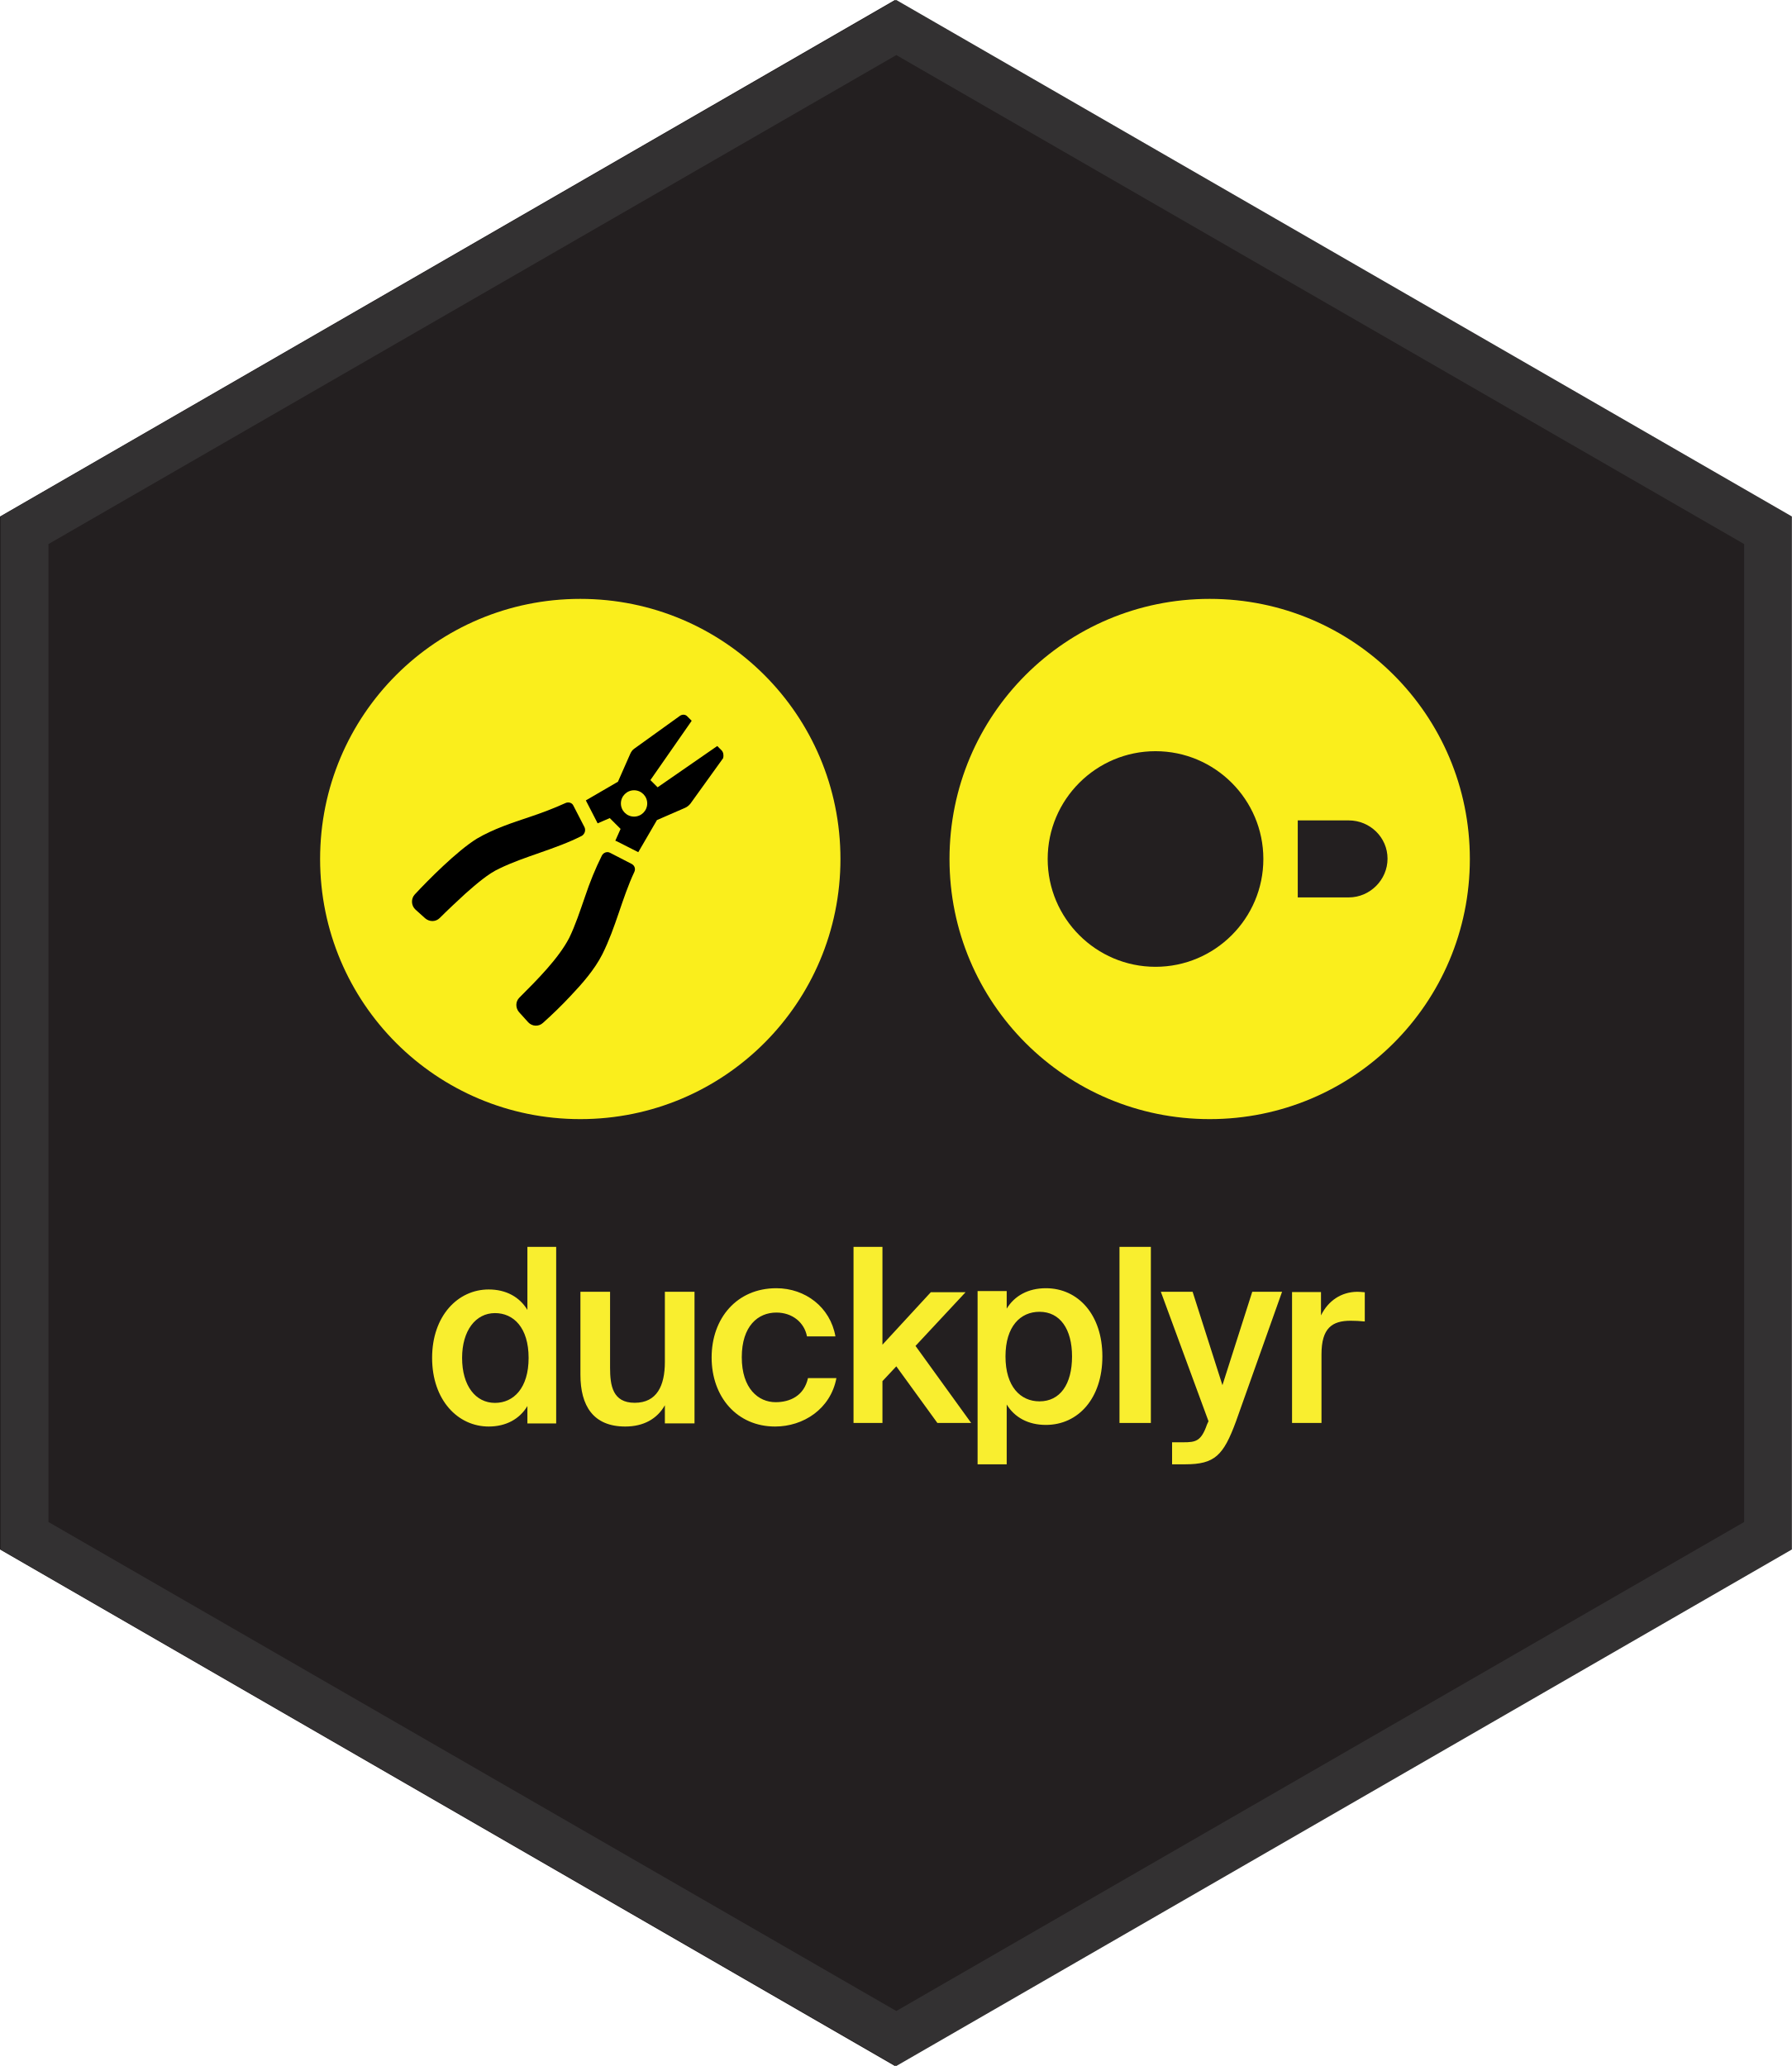
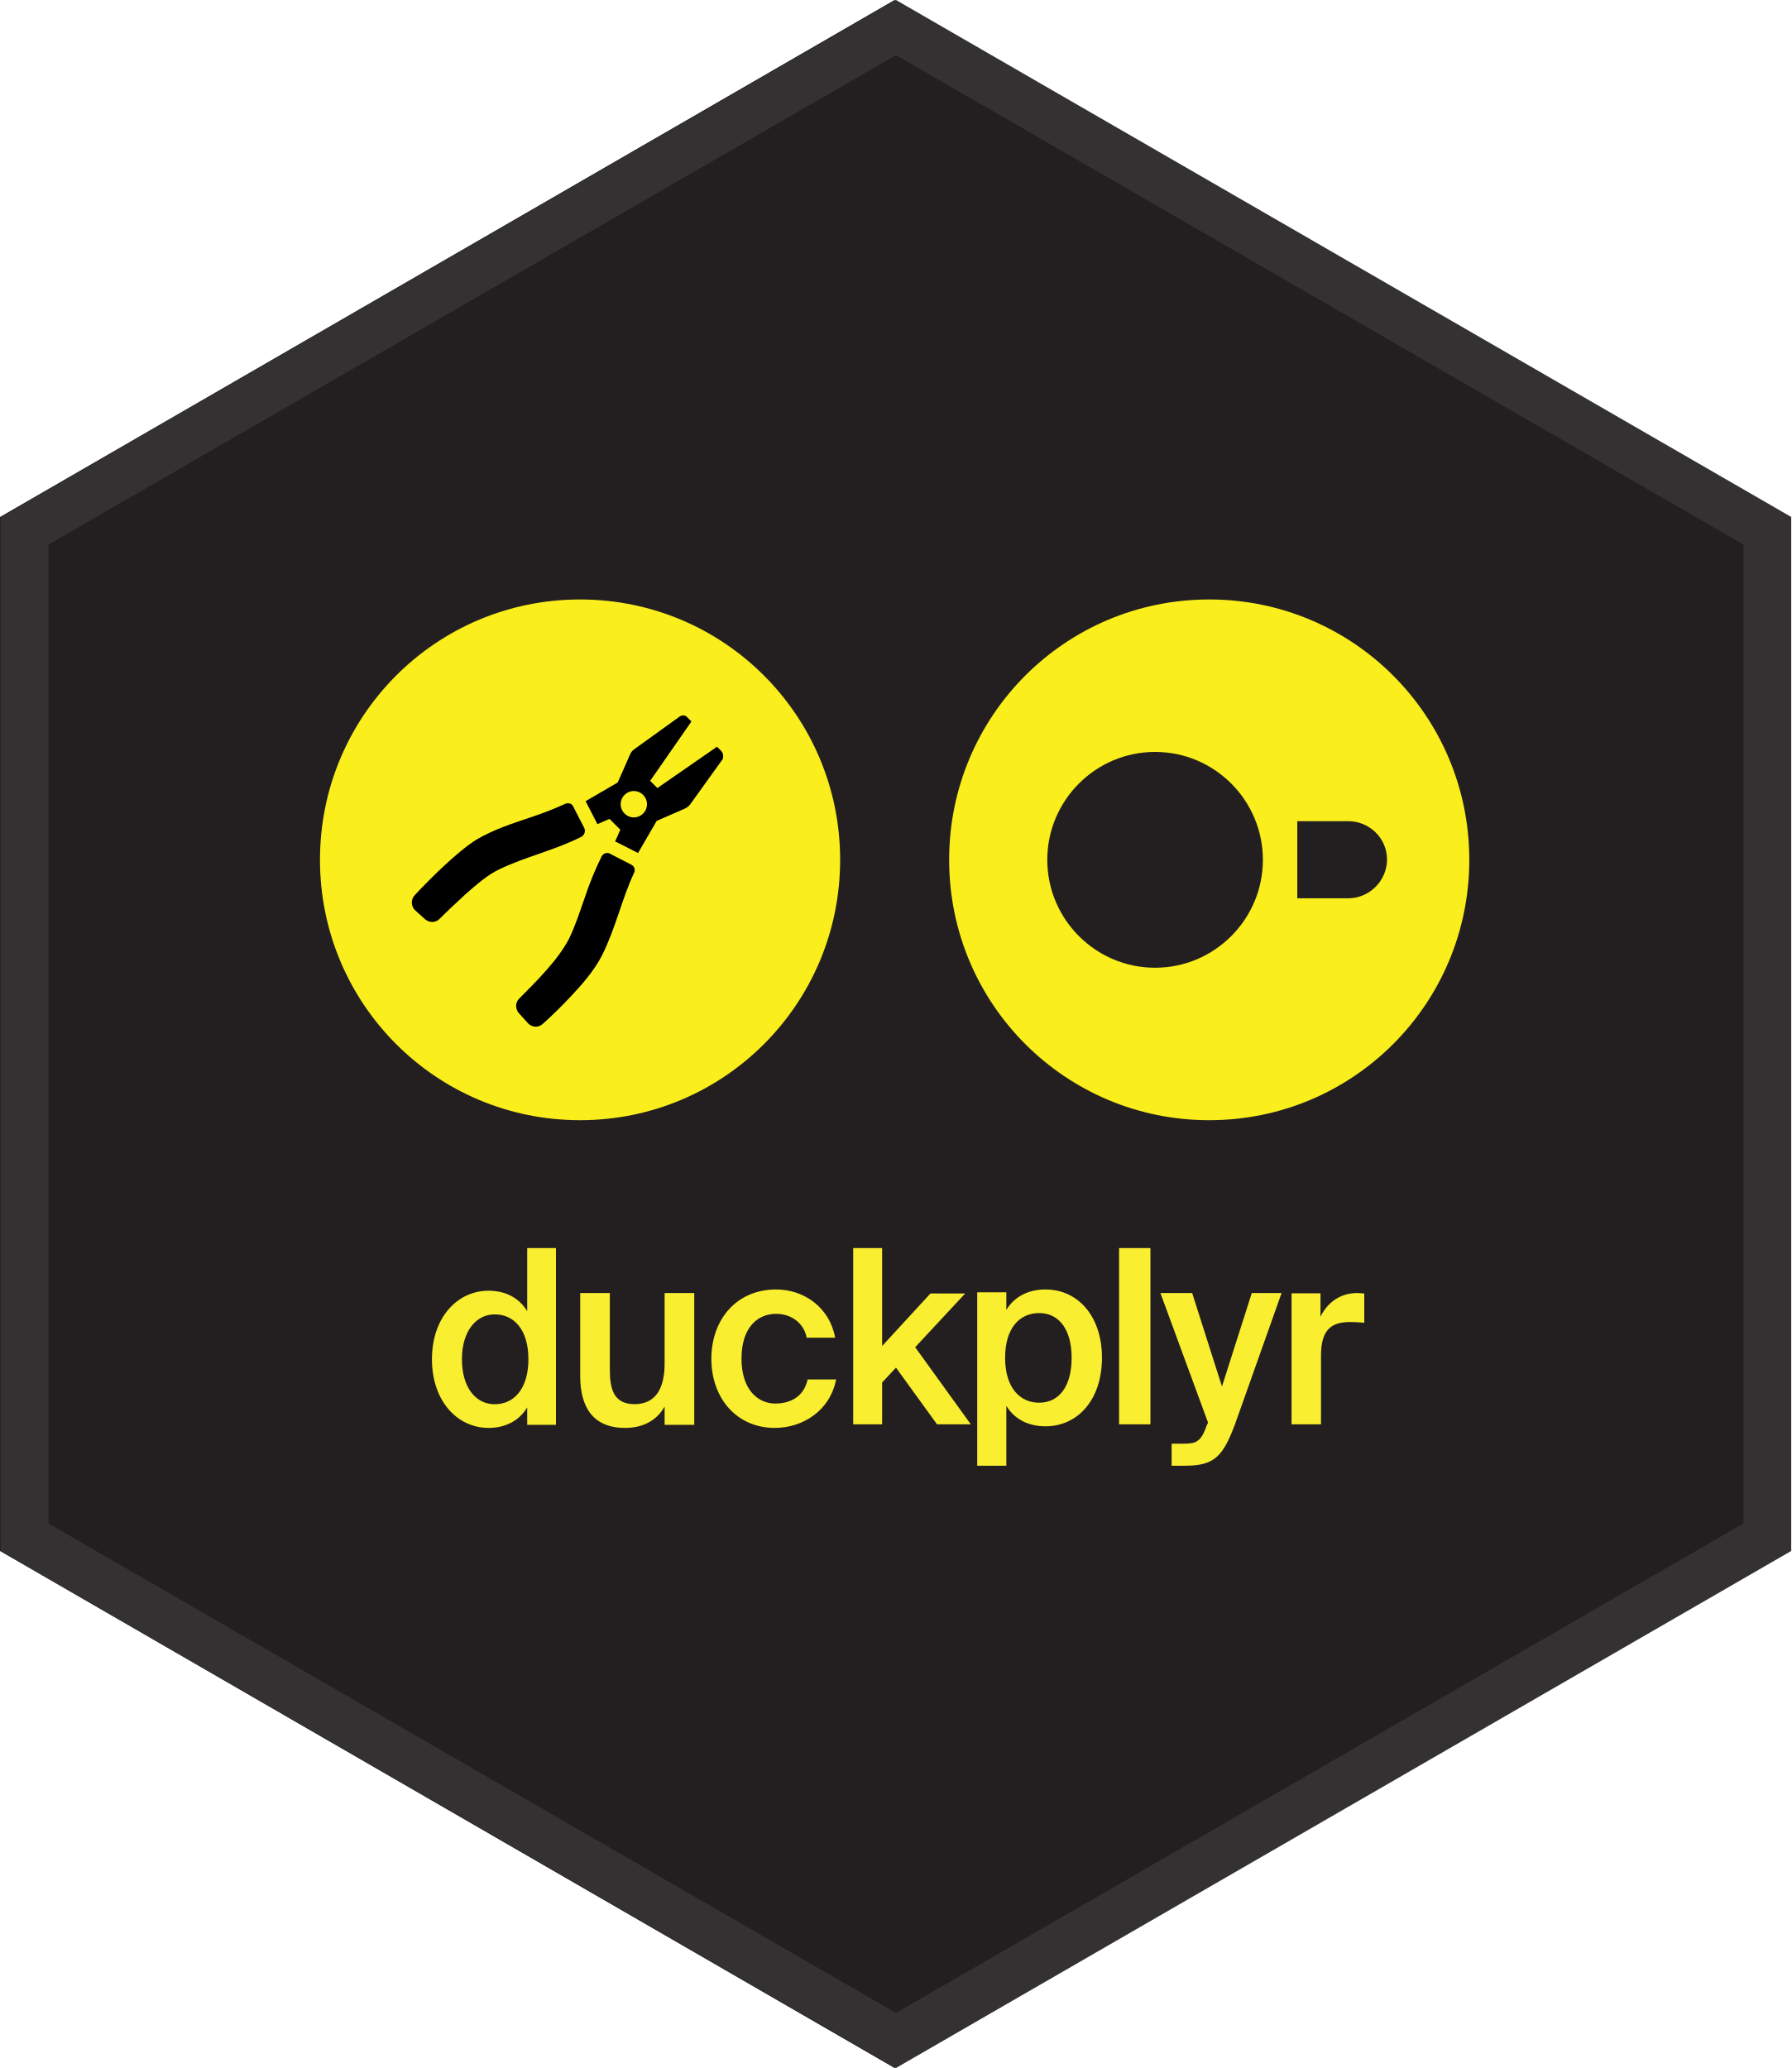
- <svg xmlns="http://www.w3.org/2000/svg" width="2513" height="2898" viewBox="0 0 2513 2898" fill="none">
-   <path d="M2510 2173.5L1255.01 2898L0 2173.5V724.5L1255.01 -6.86646e-05L2510 724.5V2173.5Z" fill="#231F20" />
-   <path d="M1257 2898L1240.26 2888.34L17.74 2183.11L1 2173.55V724.45L1257 0L2513 724.45V2173.45L2496.26 2183.11L1273.74 2888.34L1257 2898ZM67.96 2134.92L1257 2820.85L2446.04 2134.92V763.176L1257 77.254L67.96 763.176V2134.92Z" fill="#333132" />
-   <path d="M813.794 1569.8C611.935 1569.8 448.924 1406.79 448.924 1204.93C448.924 1003.07 611.935 840.056 813.794 840.056C1015.65 840.056 1178.66 1003.07 1178.66 1204.93C1178.66 1406.79 1015.65 1569.8 813.794 1569.8Z" fill="#FAEE1C" />
-   <path d="M819.769 1160.43L804.136 1130.1C802.3 1125.96 797.245 1124.58 793.108 1126.42C777.024 1133.77 760.006 1140.21 742.087 1146.19C718.646 1153.99 691.985 1162.74 668.543 1176.52C640.497 1193.99 600.055 1234.9 581.669 1254.67C576.146 1260.64 576.613 1270.3 582.586 1275.81L596.384 1288.22C602.357 1293.27 611.083 1293.27 616.605 1287.75C628.551 1275.81 640.964 1264.31 652.91 1253.28C668.543 1239.5 685.094 1225.25 700.26 1218.35C736.114 1200.88 779.326 1191.23 816.098 1172.38C820.236 1169.63 821.604 1164.57 819.769 1160.43Z" fill="black" />
-   <path d="M885.988 1211.91L855.656 1196.28C851.518 1194 846.463 1195.83 844.16 1199.97C834.967 1218.35 827.159 1237.66 820.719 1256.96C813.361 1278.1 806.921 1297.87 798.195 1315.79C783.029 1344.75 753.599 1374.17 728.322 1399.46C722.816 1404.97 722.816 1413.71 727.871 1419.68L740.735 1433.93C746.257 1439.9 755.45 1440.37 761.423 1434.85C774.754 1422.9 787.618 1410.49 800.031 1397.16C816.581 1379.69 833.583 1360.39 844.611 1338.78C863.931 1300.17 872.19 1260.18 889.658 1222.94C891.51 1218.81 890.125 1214.22 885.988 1211.91Z" fill="black" />
-   <path d="M889.226 1145.47C879.035 1145.47 870.759 1137.2 870.759 1127C870.759 1116.81 879.035 1108.52 889.226 1108.52C899.417 1108.52 907.692 1116.81 907.692 1127C907.692 1137.2 899.417 1145.47 889.226 1145.47ZM1011.87 1052.41L1005.9 1046.44L922.246 1104.35L912.136 1094.24L970.047 1011.05L964.074 1005.06C961.321 1001.86 956.732 1001.86 953.512 1004.15L889.612 1050.11C886.859 1051.95 885.024 1054.72 883.639 1057.94L866.638 1096.54L821.59 1122.74L836.756 1152.15L838.125 1154.92L855.142 1147.56L870.308 1162.73L862.951 1179.28C863.868 1179.73 864.335 1179.73 865.253 1180.2L895.134 1195.36L921.329 1150.32L960.403 1133.32C963.623 1131.93 965.909 1130.1 968.211 1127.34L1014.18 1063.44C1015.09 1059.77 1014.64 1055.17 1011.87 1052.41Z" fill="black" />
-   <path d="M1696.48 1569.8C1494.62 1569.8 1331.61 1406.79 1331.61 1204.93C1331.61 1003.07 1494.62 840.056 1696.48 840.056C1898.34 840.056 2061.35 1003.07 2061.35 1204.93C2061.35 1406.79 1898.34 1569.8 1696.48 1569.8Z" fill="#FAEE1C" />
-   <path d="M1891.57 1150.8H1820V1258.81H1891.57C1921.25 1258.81 1945.91 1234.16 1945.91 1204.48C1945.91 1174.58 1921.25 1150.8 1891.57 1150.8Z" fill="#231F20" />
-   <path d="M1469.29 1204.93C1469.29 1288.29 1537.15 1356.15 1620.52 1356.15C1703.88 1356.15 1771.76 1288.29 1771.76 1204.93C1771.76 1121.56 1703.88 1053.7 1620.52 1053.7C1537.15 1053.7 1469.29 1121.56 1469.29 1204.93Z" fill="#231F20" />
-   <path d="M739.636 1837.46C728.783 1819.34 709.789 1808.75 685.366 1808.75C641.949 1808.75 606 1846 606 1904.71C606 1963.75 641.949 2001 685.366 2001C709.789 2001 728.783 1990.41 739.636 1972.29V1996.66H780V1749H739.636V1837.46ZM741.334 1904.76C741.334 1947.03 720.301 1967.85 694.185 1967.85C667.05 1967.85 648.056 1943.96 648.056 1904.71C648.056 1866.48 667.05 1841.9 694.185 1841.9C720.301 1841.9 741.334 1862.4 741.334 1904.76Z" fill="#F9EE2F" />
-   <path d="M932.426 1996.64H974V1812H932.426V1910.51C932.426 1943.71 921.248 1967.71 890.159 1967.71C859.065 1967.71 855.569 1943.37 855.569 1918.33V1812H814V1928.27C814 1972.18 832.167 2001 876.881 2001C902.382 2001 921.6 1990.37 932.426 1971.15V1996.64Z" fill="#F9EE2F" />
-   <path d="M1088.77 1807C1033.41 1807 998 1849.07 998 1904.17C998 1959.28 1033.41 2001 1087.05 2001C1126.59 2001 1164.75 1976.51 1173 1933.11H1133.12C1127.62 1957.9 1108.02 1966.86 1087.74 1966.86C1063.67 1966.86 1040.29 1947.92 1040.29 1903.83C1040.29 1860.09 1062.98 1841.15 1088.77 1841.15C1111.11 1841.15 1127.96 1854.92 1131.74 1874.56H1171.63C1164.41 1833.56 1129.34 1807 1088.77 1807Z" fill="#F9EE2F" />
-   <path d="M1197 1749V1996H1237.57V1937.36L1257 1916.57L1314.61 1996H1362L1283.93 1887.93L1354.16 1812.58H1305.41L1237.57 1886.22V1749H1197Z" fill="#F9EE2F" />
-   <path d="M1410.12 1902.7C1410.12 1860.49 1431.05 1840.07 1457.81 1840.07C1486.64 1840.07 1503.45 1864.24 1503.45 1902.7C1503.45 1941.85 1486.64 1965.68 1457.81 1965.68C1431.05 1965.68 1410.12 1944.91 1410.12 1902.7ZM1371 1810.99V2054H1411.83V1970.11C1422.81 1988.18 1442.03 1998.74 1466.74 1998.74C1512.03 1998.74 1546 1961.59 1546 1902.66C1546 1844.15 1512.03 1807 1466.74 1807C1442.03 1807 1422.81 1817.57 1411.83 1835.64V1810.99H1371Z" fill="#F9EE2F" />
-   <path d="M1614 1749H1570V1996H1614V1749Z" fill="#F9EE2F" />
-   <path d="M1662.27 2054C1703.75 2054 1715.74 2041.44 1733.22 1994.26L1798 1812H1756.19L1714.37 1943.01L1672.55 1812H1628L1694.83 1993.58L1692.78 1998C1684.55 2021.76 1677.01 2023.11 1659.19 2023.11H1643.76V2054H1662.27Z" fill="#F9EE2F" />
-   <path d="M1914 1812.69C1910.88 1812.34 1906.37 1812 1903.24 1812C1880.7 1812.34 1862.66 1824.63 1852.59 1845.11V1812.34H1812V1996H1853.29V1899.73C1853.29 1862.86 1868.2 1852.62 1894.22 1852.62C1900.47 1852.62 1907.06 1852.96 1914 1853.65V1812.69Z" fill="#F9EE2F" />
+ <svg xmlns="http://www.w3.org/2000/svg" width="2521" height="2911" viewBox="0 0 2521 2911" fill="none">
+   <path d="M2517.99 2183.25L1259 2911L0 2183.25V727.75L1259 1.52588e-05L2517.99 727.75V2183.25Z" fill="#231F20" />
+   <path d="M1261 2911L1244.21 2901.3L17.797 2192.9L1.003 2183.3V727.7L1261 0L2521 727.7V2183.2L2504.21 2192.9L1277.79 2901.3L1261 2911ZM68.176 2144.5L1261 2833.5L2453.83 2144.5V766.6L1261 77.6L68.176 766.6V2144.5Z" fill="#333132" />
+   <path d="M816.385 1576.84C613.883 1576.84 450.353 1413.1 450.353 1210.33C450.353 1007.57 613.883 843.825 816.385 843.825C1018.89 843.825 1182.42 1007.57 1182.42 1210.33C1182.42 1413.1 1018.89 1576.84 816.385 1576.84Z" fill="#FAEE1C" />
+   <path d="M822.378 1165.64L806.696 1135.17C804.855 1131.02 799.783 1129.62 795.632 1131.47C779.497 1138.86 762.426 1145.33 744.45 1151.33C720.934 1159.17 694.187 1167.95 670.671 1181.8C642.536 1199.34 601.965 1240.44 583.52 1260.29C577.98 1266.29 578.449 1276 584.441 1281.53L598.282 1294C604.274 1299.08 613.028 1299.08 618.568 1293.53C630.552 1281.53 643.005 1269.98 654.989 1258.9C670.671 1245.06 687.275 1230.75 702.489 1223.81C738.457 1206.26 781.807 1196.58 818.696 1177.64C822.847 1174.87 824.22 1169.8 822.378 1165.64Z" fill="black" />
+   <path d="M888.808 1217.35L858.38 1201.65C854.229 1199.35 849.157 1201.2 846.848 1205.35C837.626 1223.82 829.792 1243.21 823.332 1262.6C815.951 1283.83 809.49 1303.69 800.736 1321.69C785.522 1350.79 755.998 1380.33 730.641 1405.74C725.117 1411.27 725.117 1420.05 730.189 1426.05L743.093 1440.36C748.633 1446.36 757.855 1446.83 763.847 1441.29C777.22 1429.29 790.125 1416.82 802.578 1403.43C819.181 1385.88 836.237 1366.49 847.3 1344.79C866.681 1306.01 874.967 1265.84 892.491 1228.43C894.348 1224.27 892.959 1219.66 888.808 1217.35Z" fill="black" />
+   <path d="M892.056 1150.61C881.833 1150.61 873.531 1142.3 873.531 1132.06C873.531 1121.82 881.833 1113.49 892.056 1113.49C902.28 1113.49 910.582 1121.82 910.582 1132.06C910.582 1142.3 902.28 1150.61 892.056 1150.61ZM1015.1 1057.13L1009.1 1051.13L925.182 1109.31L915.039 1099.15L973.135 1015.59L967.143 1009.57C964.381 1006.35 959.778 1006.35 956.548 1008.65L892.444 1054.82C889.682 1056.67 887.841 1059.45 886.452 1062.68L869.397 1101.46L824.206 1127.77L839.42 1157.32L840.793 1160.1L857.865 1152.71L873.079 1167.95L865.698 1184.57C866.619 1185.02 867.087 1185.02 868.008 1185.49L897.984 1200.73L924.262 1155.48L963.46 1138.4C966.691 1137.01 968.984 1135.16 971.294 1132.4L1017.4 1068.21C1018.33 1064.53 1017.87 1059.9 1015.1 1057.13Z" fill="black" />
+   <path d="M1701.88 1576.84C1499.38 1576.84 1335.85 1413.1 1335.85 1210.33C1335.85 1007.57 1499.38 843.825 1701.88 843.825C1904.39 843.825 2067.91 1007.57 2067.91 1210.33C2067.91 1413.1 1904.39 1576.84 1701.88 1576.84Z" fill="#FAEE1C" />
+   <path d="M1897.6 1155.96H1825.79V1264.46H1897.6C1927.36 1264.46 1952.11 1239.7 1952.11 1209.88C1952.11 1179.85 1927.36 1155.96 1897.6 1155.96Z" fill="#231F20" />
+   <path d="M1473.97 1210.33C1473.97 1294.07 1542.05 1362.24 1625.68 1362.24C1709.31 1362.24 1777.4 1294.07 1777.4 1210.33C1777.4 1126.59 1709.31 1058.43 1625.68 1058.43C1542.05 1058.43 1473.97 1126.59 1473.97 1210.33Z" fill="#231F20" />
+   <path d="M741.991 1845.7C731.103 1827.5 712.049 1816.86 687.548 1816.86C643.993 1816.86 607.929 1854.28 607.929 1913.25C607.929 1972.56 643.993 2009.98 687.548 2009.98C712.049 2009.98 731.103 1999.34 741.991 1981.14V2005.62H782.483V1756.85H741.991V1845.7ZM743.694 1913.3C743.694 1955.76 722.594 1976.67 696.395 1976.67C669.174 1976.67 650.119 1952.68 650.119 1913.25C650.119 1874.85 669.174 1850.17 696.395 1850.17C722.594 1850.17 743.694 1870.75 743.694 1913.3Z" fill="#F9EE2F" />
+   <path d="M935.394 2005.6H977.101V1820.13H935.394V1919.08C935.394 1952.43 924.18 1976.54 892.993 1976.54C861.8 1976.54 858.292 1952.08 858.292 1926.93V1820.13H816.591V1936.92C816.591 1981.02 834.816 2009.98 879.672 2009.98C905.255 2009.98 924.533 1999.29 935.394 1979.99V2005.6Z" fill="#F9EE2F" />
+   <path d="M1092.23 1815.11C1036.7 1815.11 1001.18 1857.36 1001.18 1912.72C1001.18 1968.07 1036.7 2009.98 1090.51 2009.98C1130.17 2009.98 1168.46 1985.38 1176.73 1941.78H1136.72C1131.21 1966.69 1111.55 1975.68 1091.2 1975.68C1067.05 1975.68 1043.6 1956.65 1043.6 1912.37C1043.6 1868.43 1066.36 1849.41 1092.23 1849.41C1114.65 1849.41 1131.55 1863.24 1135.35 1882.96H1175.36C1168.11 1841.79 1132.93 1815.11 1092.23 1815.11Z" fill="#F9EE2F" />
+   <path d="M1200.81 1756.85V2004.95H1241.51V1946.05L1261 1925.16L1318.8 2004.95H1366.34L1288.02 1896.4L1358.47 1820.71H1309.57L1241.51 1894.68V1756.85H1200.81Z" fill="#F9EE2F" />
+   <path d="M1414.61 1911.24C1414.61 1868.84 1435.6 1848.32 1462.45 1848.32C1491.37 1848.32 1508.24 1872.6 1508.24 1911.24C1508.24 1950.56 1491.37 1974.49 1462.45 1974.49C1435.6 1974.49 1414.61 1953.64 1414.61 1911.24ZM1375.36 1819.12V2063.21H1416.33V1978.95C1427.34 1997.1 1446.62 2007.71 1471.41 2007.71C1516.84 2007.71 1550.92 1970.39 1550.92 1911.19C1550.92 1852.43 1516.84 1815.11 1471.41 1815.11C1446.62 1815.11 1427.34 1825.72 1416.33 1843.87V1819.12H1375.36Z" fill="#F9EE2F" />
+   <path d="M1619.14 1756.85H1575V2004.95H1619.14V1756.85Z" fill="#F9EE2F" />
+   <path d="M1667.56 2063.21C1709.17 2063.21 1721.21 2050.6 1738.74 2003.21L1803.72 1820.13H1761.78L1719.83 1951.73L1677.88 1820.13H1633.18L1700.23 2002.53L1698.17 2006.96C1689.91 2030.83 1682.35 2032.19 1664.47 2032.19H1649V2063.21H1667.56Z" fill="#F9EE2F" />
+   <path d="M1920.09 1820.82C1916.96 1820.47 1912.44 1820.13 1909.3 1820.13C1886.68 1820.47 1868.59 1832.82 1858.49 1853.39V1820.47H1817.77V2004.95H1859.19V1908.26C1859.19 1871.22 1874.15 1860.93 1900.25 1860.93C1906.52 1860.93 1913.13 1861.28 1920.09 1861.96V1820.82Z" fill="#F9EE2F" />
</svg>
